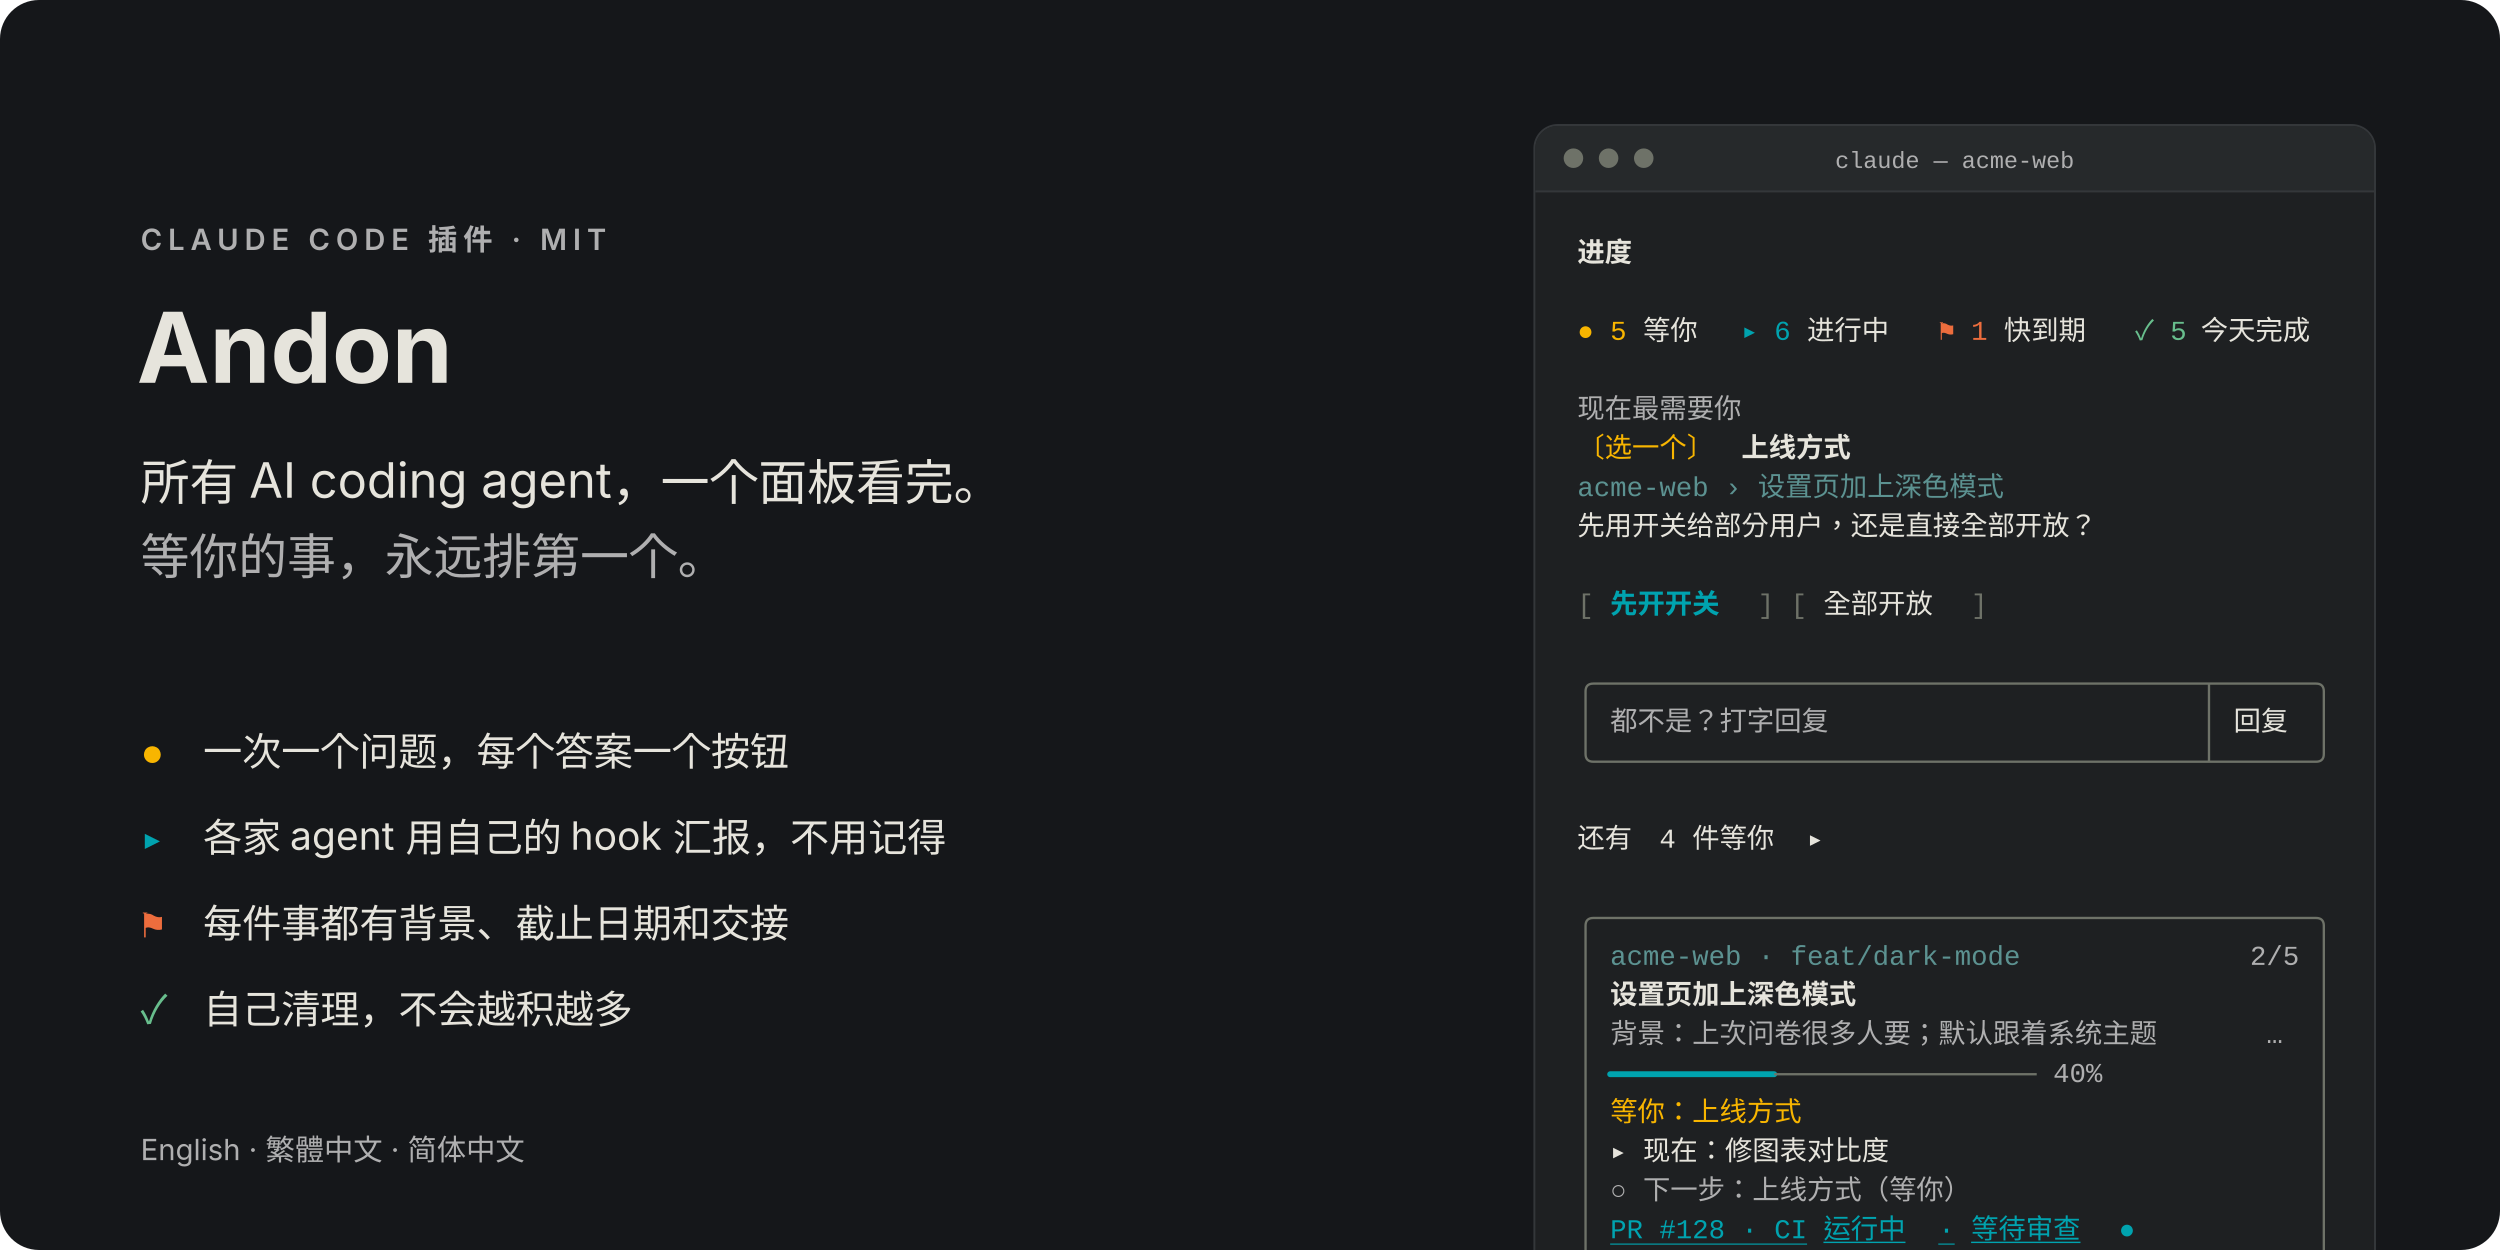
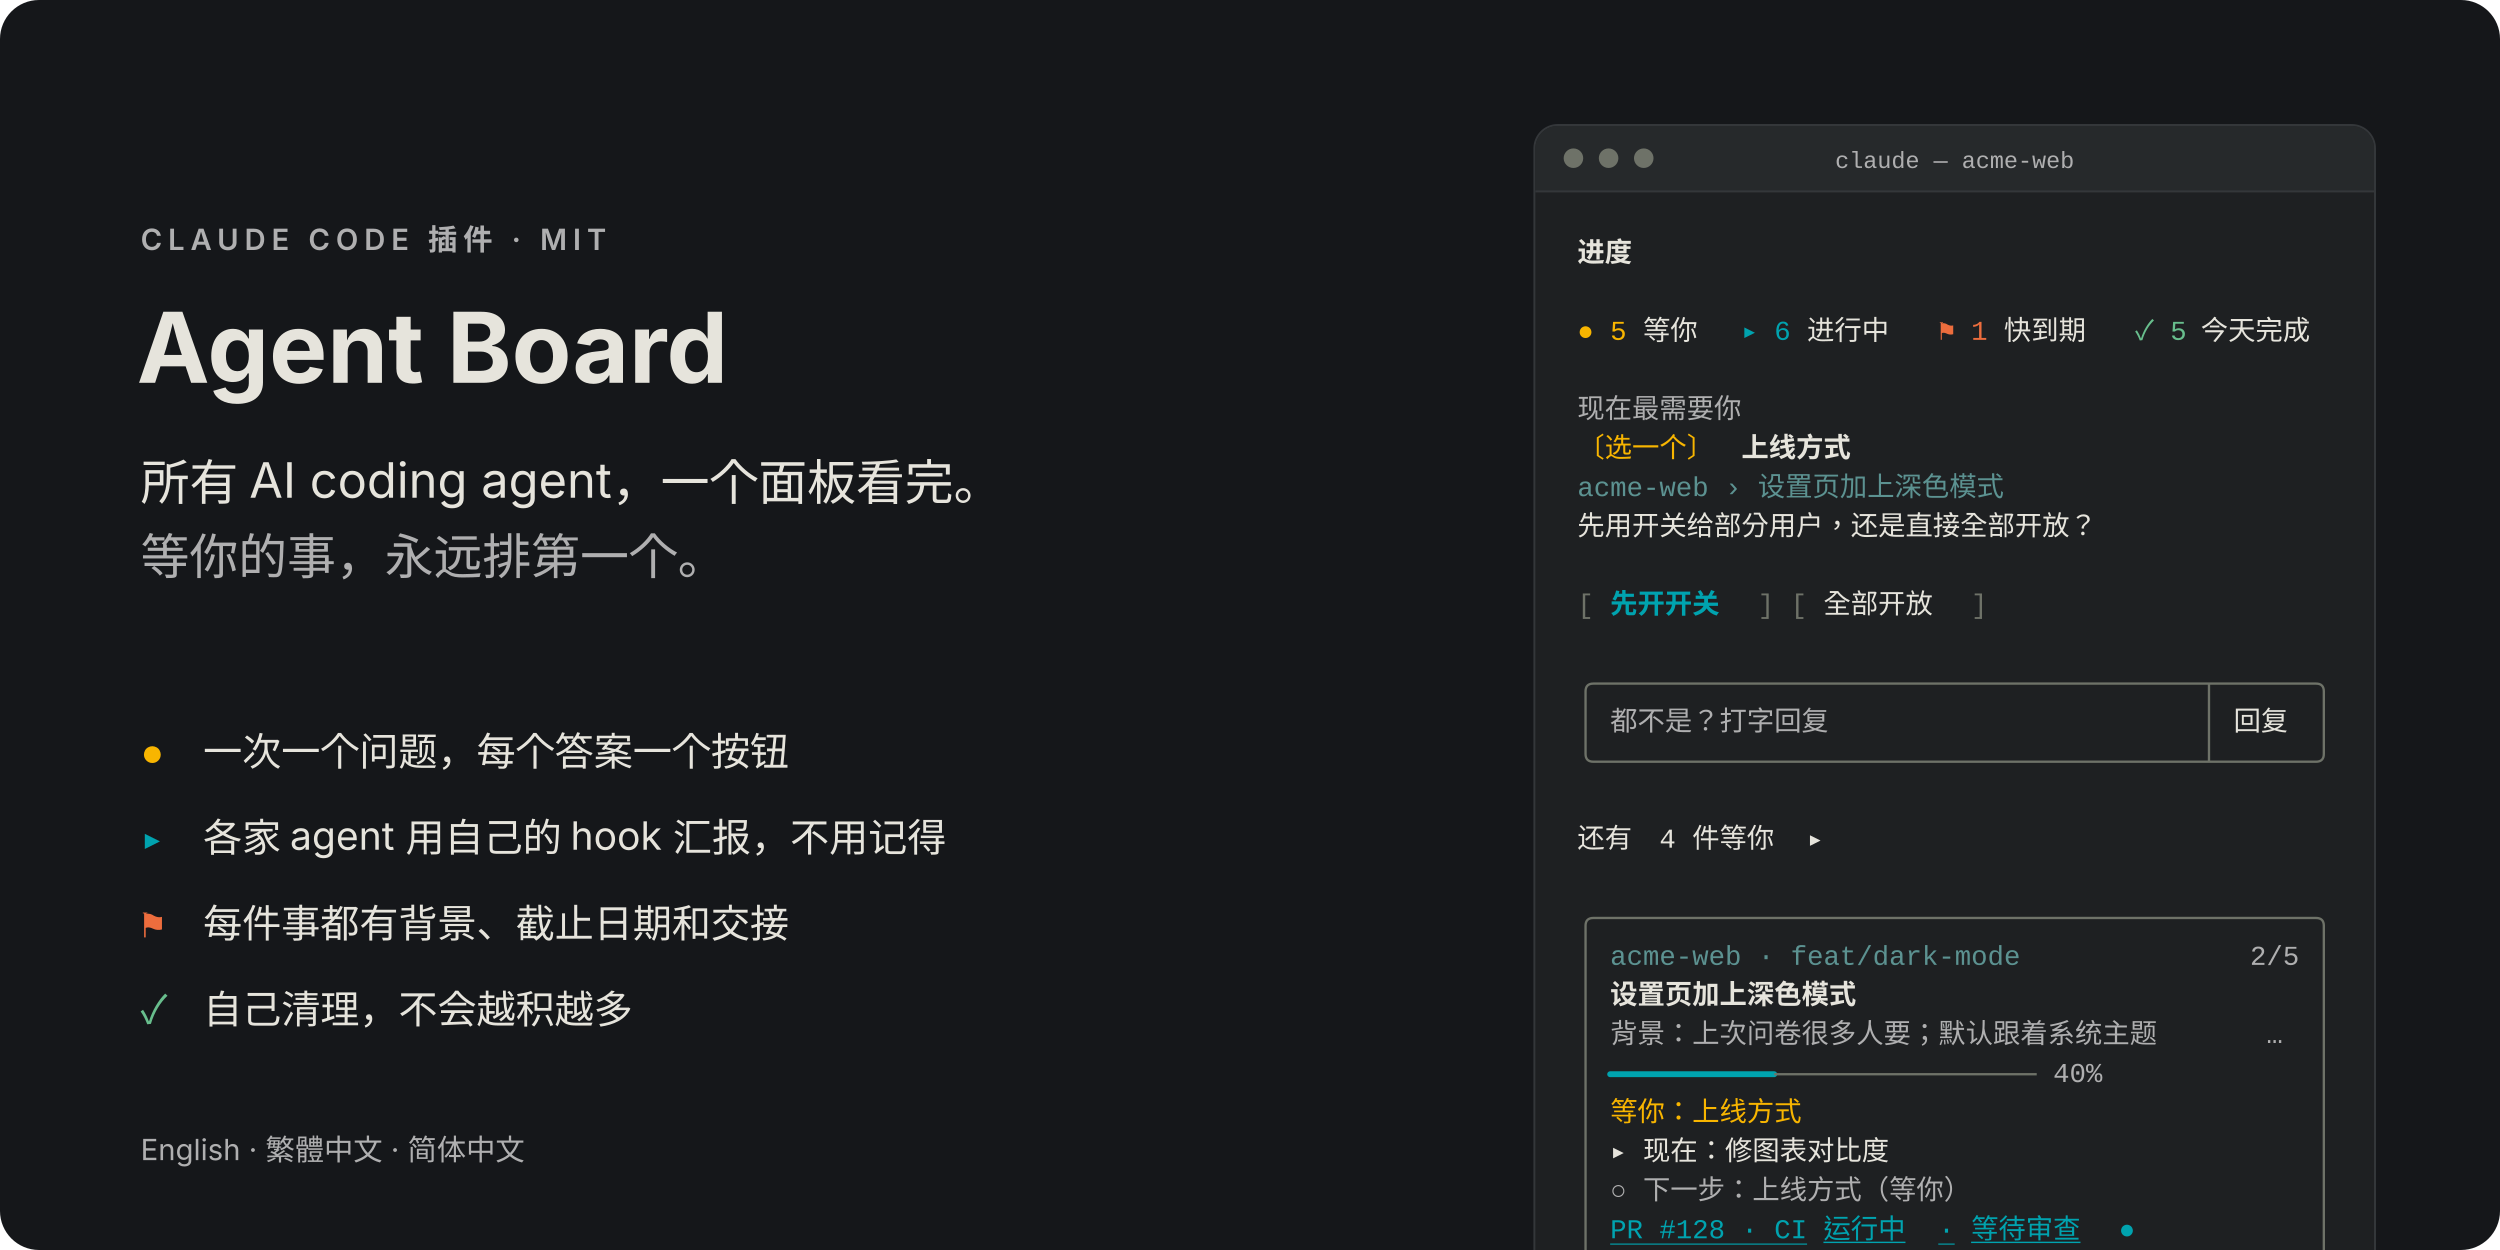
- <svg xmlns="http://www.w3.org/2000/svg" width="1280" height="640" viewBox="0 0 1280 640" role="img" aria-label="Andon: 所有 AI coding agent，一个面板看完。 等你的事，永远排第一个。">
+ <svg xmlns="http://www.w3.org/2000/svg" width="1280" height="640" viewBox="0 0 1280 640" role="img" aria-label="Agent Board: 所有 AI coding agent，一个面板看完。 等你的事，永远排第一个。">
  <defs>
    <clipPath id="edge">
      <rect width="1280" height="640" rx="20" />
    </clipPath>
  </defs>
  <g clip-path="url(#edge)">
    <rect width="1280" height="640" fill="#15171a" />
    <text x="72" y="128" font-family="-apple-system, BlinkMacSystemFont, 'Segoe UI', 'Noto Sans TC', 'Noto Sans SC', 'PingFang TC', 'Microsoft JhengHei', 'Microsoft YaHei', sans-serif" font-size="15" font-weight="600" letter-spacing="3" fill="#afafb0">CLAUDE CODE 插件  ·  MIT</text>
-     <text x="70" y="196" font-family="-apple-system, BlinkMacSystemFont, 'Segoe UI', 'Noto Sans TC', 'Noto Sans SC', 'PingFang TC', 'Microsoft JhengHei', 'Microsoft YaHei', sans-serif" font-size="50" font-weight="700" fill="#e6e4dc">Andon</text>
+     <text x="70" y="196" font-family="-apple-system, BlinkMacSystemFont, 'Segoe UI', 'Noto Sans TC', 'Noto Sans SC', 'PingFang TC', 'Microsoft JhengHei', 'Microsoft YaHei', sans-serif" font-size="50" font-weight="700" fill="#e6e4dc">Agent Board</text>
    <text x="72" y="256" font-family="-apple-system, BlinkMacSystemFont, 'Segoe UI', 'Noto Sans TC', 'Noto Sans SC', 'PingFang TC', 'Microsoft JhengHei', 'Microsoft YaHei', sans-serif" font-size="25" fill="#e6e4dc">所有 AI coding agent，一个面板看完。</text>
    <text x="72" y="294" font-family="-apple-system, BlinkMacSystemFont, 'Segoe UI', 'Noto Sans TC', 'Noto Sans SC', 'PingFang TC', 'Microsoft JhengHei', 'Microsoft YaHei', sans-serif" font-size="25" fill="#afafb0">等你的事，永远排第一个。</text>
    <text x="72" y="392" font-family="ui-monospace, SFMono-Regular, Menlo, Consolas, 'Liberation Mono', 'Noto Sans Mono CJK TC', 'Noto Sans CJK TC', 'PingFang TC', 'Microsoft JhengHei', monospace" font-size="20" fill="#F8B500">●</text>
    <text x="104" y="392" font-family="-apple-system, BlinkMacSystemFont, 'Segoe UI', 'Noto Sans TC', 'Noto Sans SC', 'PingFang TC', 'Microsoft JhengHei', 'Microsoft YaHei', sans-serif" font-size="20" fill="#e6e4dc">一次一个问题，每个答案一个按钮</text>
    <text x="72" y="436" font-family="ui-monospace, SFMono-Regular, Menlo, Consolas, 'Liberation Mono', 'Noto Sans Mono CJK TC', 'Noto Sans CJK TC', 'PingFang TC', 'Microsoft JhengHei', monospace" font-size="20" fill="#00A3AF">▸</text>
    <text x="104" y="436" font-family="-apple-system, BlinkMacSystemFont, 'Segoe UI', 'Noto Sans TC', 'Noto Sans SC', 'PingFang TC', 'Microsoft JhengHei', 'Microsoft YaHei', sans-serif" font-size="20" fill="#e6e4dc">各家 agent 用自己的 hook 汇报，不用记得</text>
    <text x="72" y="480" font-family="ui-monospace, SFMono-Regular, Menlo, Consolas, 'Liberation Mono', 'Noto Sans Mono CJK TC', 'Noto Sans CJK TC', 'PingFang TC', 'Microsoft JhengHei', monospace" font-size="20" fill="#ED6D3D">⚑</text>
    <text x="104" y="480" font-family="-apple-system, BlinkMacSystemFont, 'Segoe UI', 'Noto Sans TC', 'Noto Sans SC', 'PingFang TC', 'Microsoft JhengHei', 'Microsoft YaHei', sans-serif" font-size="20" fill="#e6e4dc">每件事都有背景、截止日期和交接</text>
    <text x="72" y="524" font-family="ui-monospace, SFMono-Regular, Menlo, Consolas, 'Liberation Mono', 'Noto Sans Mono CJK TC', 'Noto Sans CJK TC', 'PingFang TC', 'Microsoft JhengHei', monospace" font-size="20" fill="#68BE8D">✓</text>
    <text x="104" y="524" font-family="-apple-system, BlinkMacSystemFont, 'Segoe UI', 'Noto Sans TC', 'Noto Sans SC', 'PingFang TC', 'Microsoft JhengHei', 'Microsoft YaHei', sans-serif" font-size="20" fill="#e6e4dc">自己清理，不会越积越多</text>
    <text x="72" y="594" font-family="-apple-system, BlinkMacSystemFont, 'Segoe UI', 'Noto Sans TC', 'Noto Sans SC', 'PingFang TC', 'Microsoft JhengHei', 'Microsoft YaHei', sans-serif" font-size="15" fill="#afafb0">English  ·  繁體中文  ·  简体中文</text>
    <g transform="translate(785.6 64)">
      <rect width="430.4" height="738" rx="12" fill="#1e2022" stroke="#34373a" />
      <path d="M12 0.5h406.4a11.5 11.5 0 0 1 11.5 11.5v22h-429.4v-22a11.5 11.5 0 0 1 11.5-11.5z" fill="#26292b" />
      <line x1="0.5" y1="34" x2="429.9" y2="34" stroke="#34373a" />
      <g fill="#6E7268">
        <circle cx="20" cy="17" r="5" />
        <circle cx="38" cy="17" r="5" />
        <circle cx="56" cy="17" r="5" />
      </g>
      <text x="215.2" y="22" text-anchor="middle" font-family="ui-monospace, SFMono-Regular, Menlo, Consolas, 'Liberation Mono', 'Noto Sans Mono CJK TC', 'Noto Sans CJK TC', 'PingFang TC', 'Microsoft JhengHei', monospace" font-size="12" fill="#AFAFB0">claude  —  acme-web</text>
      <g font-family="ui-monospace, SFMono-Regular, Menlo, Consolas, 'Liberation Mono', 'Noto Sans Mono CJK TC', 'Noto Sans CJK TC', 'PingFang TC', 'Microsoft JhengHei', monospace" font-size="14" style="white-space:pre" xml:space="preserve">
        <path d="M38.8 486h84" fill="none" stroke="#00A3AF" stroke-width="3" stroke-linecap="round" />
        <path d="M26.2 296V290q0 -4 4 -4H30.4M30.4 286h310.8M341.2 286h8.4M345.4 286V296M349.6 286h50.4M400 286H400.2q4 0 4 4V296M26.2 296v20M345.4 296v20M404.2 296v20M26.2 316V322q0 4 4 4H30.4M30.4 326h310.8M341.2 326h8.4M345.4 326V316M349.6 326h50.4M400 326H400.2q4 0 4 -4V316M26.2 416V410q0 -4 4 -4H30.4M30.4 406h369.6M400 406H400.2q4 0 4 4V416M26.2 416v20M404.2 416v20M26.2 436v20M404.2 436v20M26.2 456v20M404.2 456v20M26.2 476v20M122.8 486h134.4M404.2 476v20M26.2 496v20M404.2 496v20M26.2 516v20M404.2 516v20M26.2 536v20M404.2 536v20M26.2 556v20M404.2 556v20M26.2 576v20M404.2 576v20" fill="none" stroke="#6E7268" stroke-width="1.2" stroke-linecap="butt" />
        <text x="22.0" y="70" textLength="33.6" lengthAdjust="spacingAndGlyphs" fill="#e6e4dc" font-weight="700">进度</text>
        <text x="22.0" y="110" textLength="25.2" lengthAdjust="spacingAndGlyphs" fill="#F8B500">● 5</text>
        <text x="55.6" y="110" textLength="33.6" lengthAdjust="spacingAndGlyphs" fill="#e6e4dc">等你</text>
        <text x="106.0" y="110" textLength="25.2" lengthAdjust="spacingAndGlyphs" fill="#00A3AF">▸ 6</text>
        <text x="139.6" y="110" textLength="50.4" lengthAdjust="spacingAndGlyphs" fill="#e6e4dc">进行中</text>
        <text x="206.8" y="110" textLength="25.2" lengthAdjust="spacingAndGlyphs" fill="#ED6D3D">⚑ 1</text>
        <text x="240.4" y="110" textLength="50.4" lengthAdjust="spacingAndGlyphs" fill="#e6e4dc">快到期</text>
        <text x="307.6" y="110" textLength="25.2" lengthAdjust="spacingAndGlyphs" fill="#68BE8D">✓ 5</text>
        <text x="341.2" y="110" textLength="67.2" lengthAdjust="spacingAndGlyphs" fill="#e6e4dc">今天完成</text>
        <text x="22.0" y="150" textLength="100.8" lengthAdjust="spacingAndGlyphs" fill="#AFAFB0">现在最需要你</text>
        <text x="22.0" y="170" textLength="84.0" lengthAdjust="spacingAndGlyphs" fill="#F8B500">〔选一个〕</text>
        <text x="106.0" y="170" textLength="67.2" lengthAdjust="spacingAndGlyphs" fill="#e6e4dc" font-weight="700">上线方式</text>
        <text x="22.0" y="190" textLength="84.0" lengthAdjust="spacingAndGlyphs" fill="#5C9291">acme-web ›</text>
        <text x="114.4" y="190" textLength="151.2" lengthAdjust="spacingAndGlyphs" fill="#5C9291">设置页加上深色模式</text>
        <text x="22.0" y="210" textLength="319.2" lengthAdjust="spacingAndGlyphs" fill="#e6e4dc">先用开关给部分用户，还是直接全部开放？</text>
        <text x="22.0" y="250" textLength="8.4" lengthAdjust="spacingAndGlyphs" fill="#6E7268">[</text>
        <text x="38.8" y="250" textLength="67.2" lengthAdjust="spacingAndGlyphs" fill="#00A3AF" font-weight="700">先开开关</text>
        <text x="114.4" y="250" textLength="8.4" lengthAdjust="spacingAndGlyphs" fill="#6E7268">]</text>
        <text x="131.2" y="250" textLength="8.4" lengthAdjust="spacingAndGlyphs" fill="#6E7268">[</text>
        <text x="148.0" y="250" textLength="67.2" lengthAdjust="spacingAndGlyphs" fill="#e6e4dc">全部开放</text>
        <text x="223.6" y="250" textLength="8.4" lengthAdjust="spacingAndGlyphs" fill="#6E7268">]</text>
        <text x="38.8" y="310" textLength="134.4" lengthAdjust="spacingAndGlyphs" fill="#AFAFB0">都不是？打字回复</text>
        <text x="358.0" y="310" textLength="33.6" lengthAdjust="spacingAndGlyphs" fill="#e6e4dc">回复</text>
        <text x="22.0" y="370" textLength="33.6" lengthAdjust="spacingAndGlyphs" fill="#e6e4dc">还有</text>
        <text x="64.0" y="370" textLength="8.4" lengthAdjust="spacingAndGlyphs" fill="#e6e4dc">4</text>
        <text x="80.8" y="370" textLength="50.4" lengthAdjust="spacingAndGlyphs" fill="#e6e4dc">件等你</text>
        <text x="139.6" y="370" textLength="8.4" lengthAdjust="spacingAndGlyphs" fill="#e6e4dc">▸</text>
        <text x="38.8" y="430" textLength="210.0" lengthAdjust="spacingAndGlyphs" fill="#5C9291">acme-web · feat/dark-mode</text>
        <text x="366.4" y="430" textLength="25.2" lengthAdjust="spacingAndGlyphs" fill="#AFAFB0">2/5</text>
        <text x="38.8" y="450" textLength="151.2" lengthAdjust="spacingAndGlyphs" fill="#e6e4dc" font-weight="700">设置页加上深色模式</text>
        <text x="38.8" y="470" textLength="336.0" lengthAdjust="spacingAndGlyphs" fill="#AFAFB0">背景：上次问卷很多人要；默认跟着系统主题</text>
        <text x="374.8" y="470" textLength="8.4" lengthAdjust="spacingAndGlyphs" fill="#AFAFB0">…</text>
        <text x="265.6" y="490" textLength="25.2" lengthAdjust="spacingAndGlyphs" fill="#AFAFB0">40%</text>
        <text x="38.8" y="510" textLength="117.6" lengthAdjust="spacingAndGlyphs" fill="#F8B500">等你：上线方式</text>
        <text x="38.8" y="530" textLength="8.4" lengthAdjust="spacingAndGlyphs" fill="#e6e4dc">▸</text>
        <text x="55.6" y="530" textLength="151.2" lengthAdjust="spacingAndGlyphs" fill="#e6e4dc">现在：修图表对比度</text>
        <text x="38.8" y="550" textLength="8.4" lengthAdjust="spacingAndGlyphs" fill="#AFAFB0">○</text>
        <text x="55.6" y="550" textLength="201.6" lengthAdjust="spacingAndGlyphs" fill="#AFAFB0">下一步：上线方式（等你）</text>
        <text x="38.8" y="570" textLength="100.8" lengthAdjust="spacingAndGlyphs" fill="#00A3AF" text-decoration="underline">PR #128 · CI</text>
        <text x="148.0" y="570" textLength="50.4" lengthAdjust="spacingAndGlyphs" fill="#00A3AF" text-decoration="underline">运行中</text>
        <text x="206.8" y="570" textLength="8.4" lengthAdjust="spacingAndGlyphs" fill="#00A3AF" text-decoration="underline">·</text>
        <text x="223.6" y="570" textLength="67.2" lengthAdjust="spacingAndGlyphs" fill="#00A3AF" text-decoration="underline">等待审查</text>
        <text x="299.2" y="570" textLength="8.4" lengthAdjust="spacingAndGlyphs" fill="#00A3AF">●</text>
      </g>
    </g>
  </g>
</svg>
